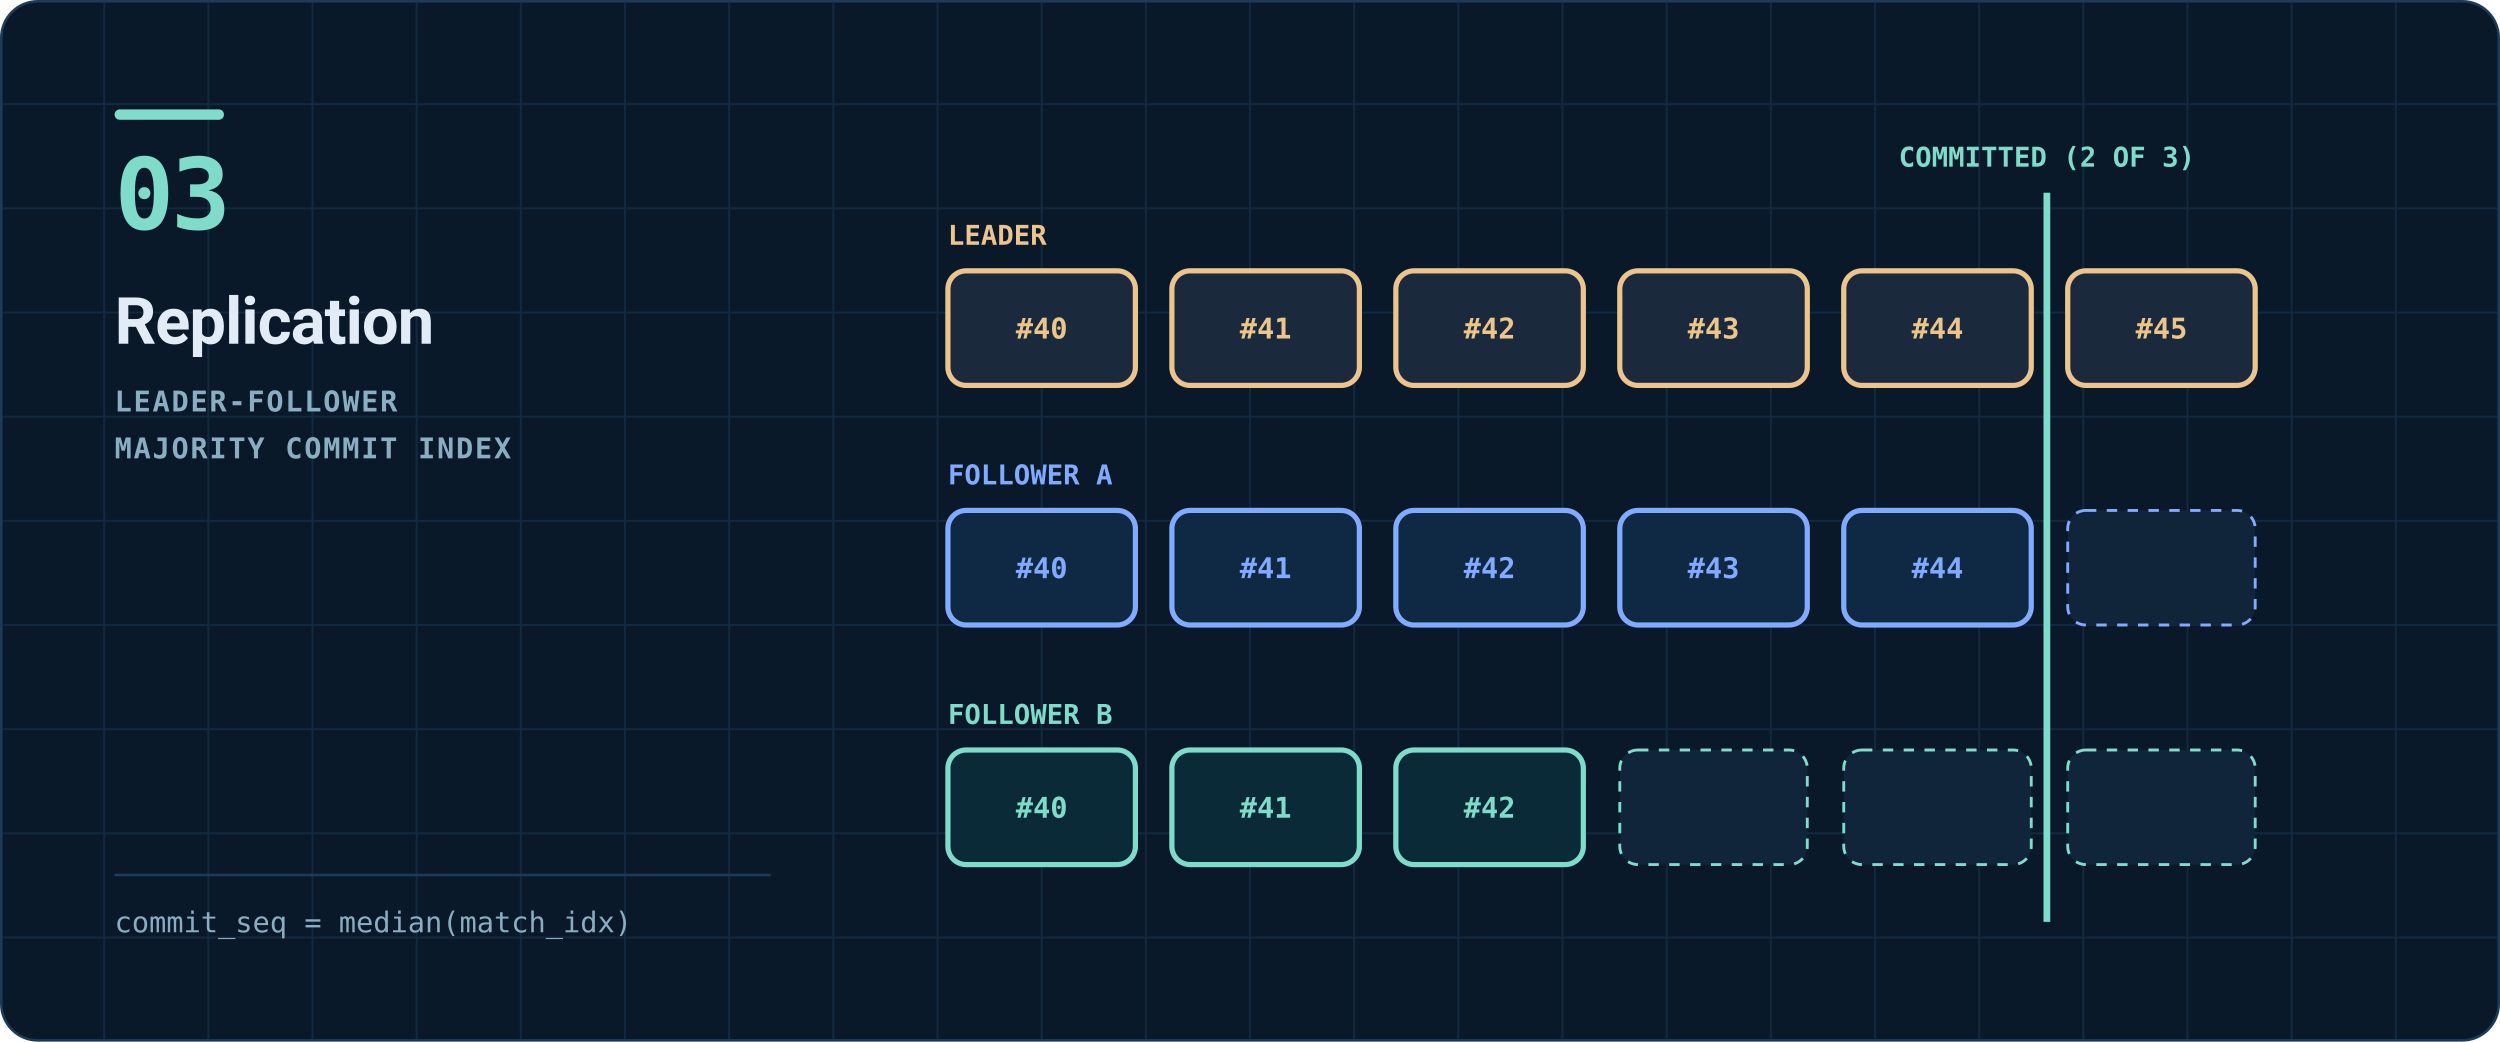
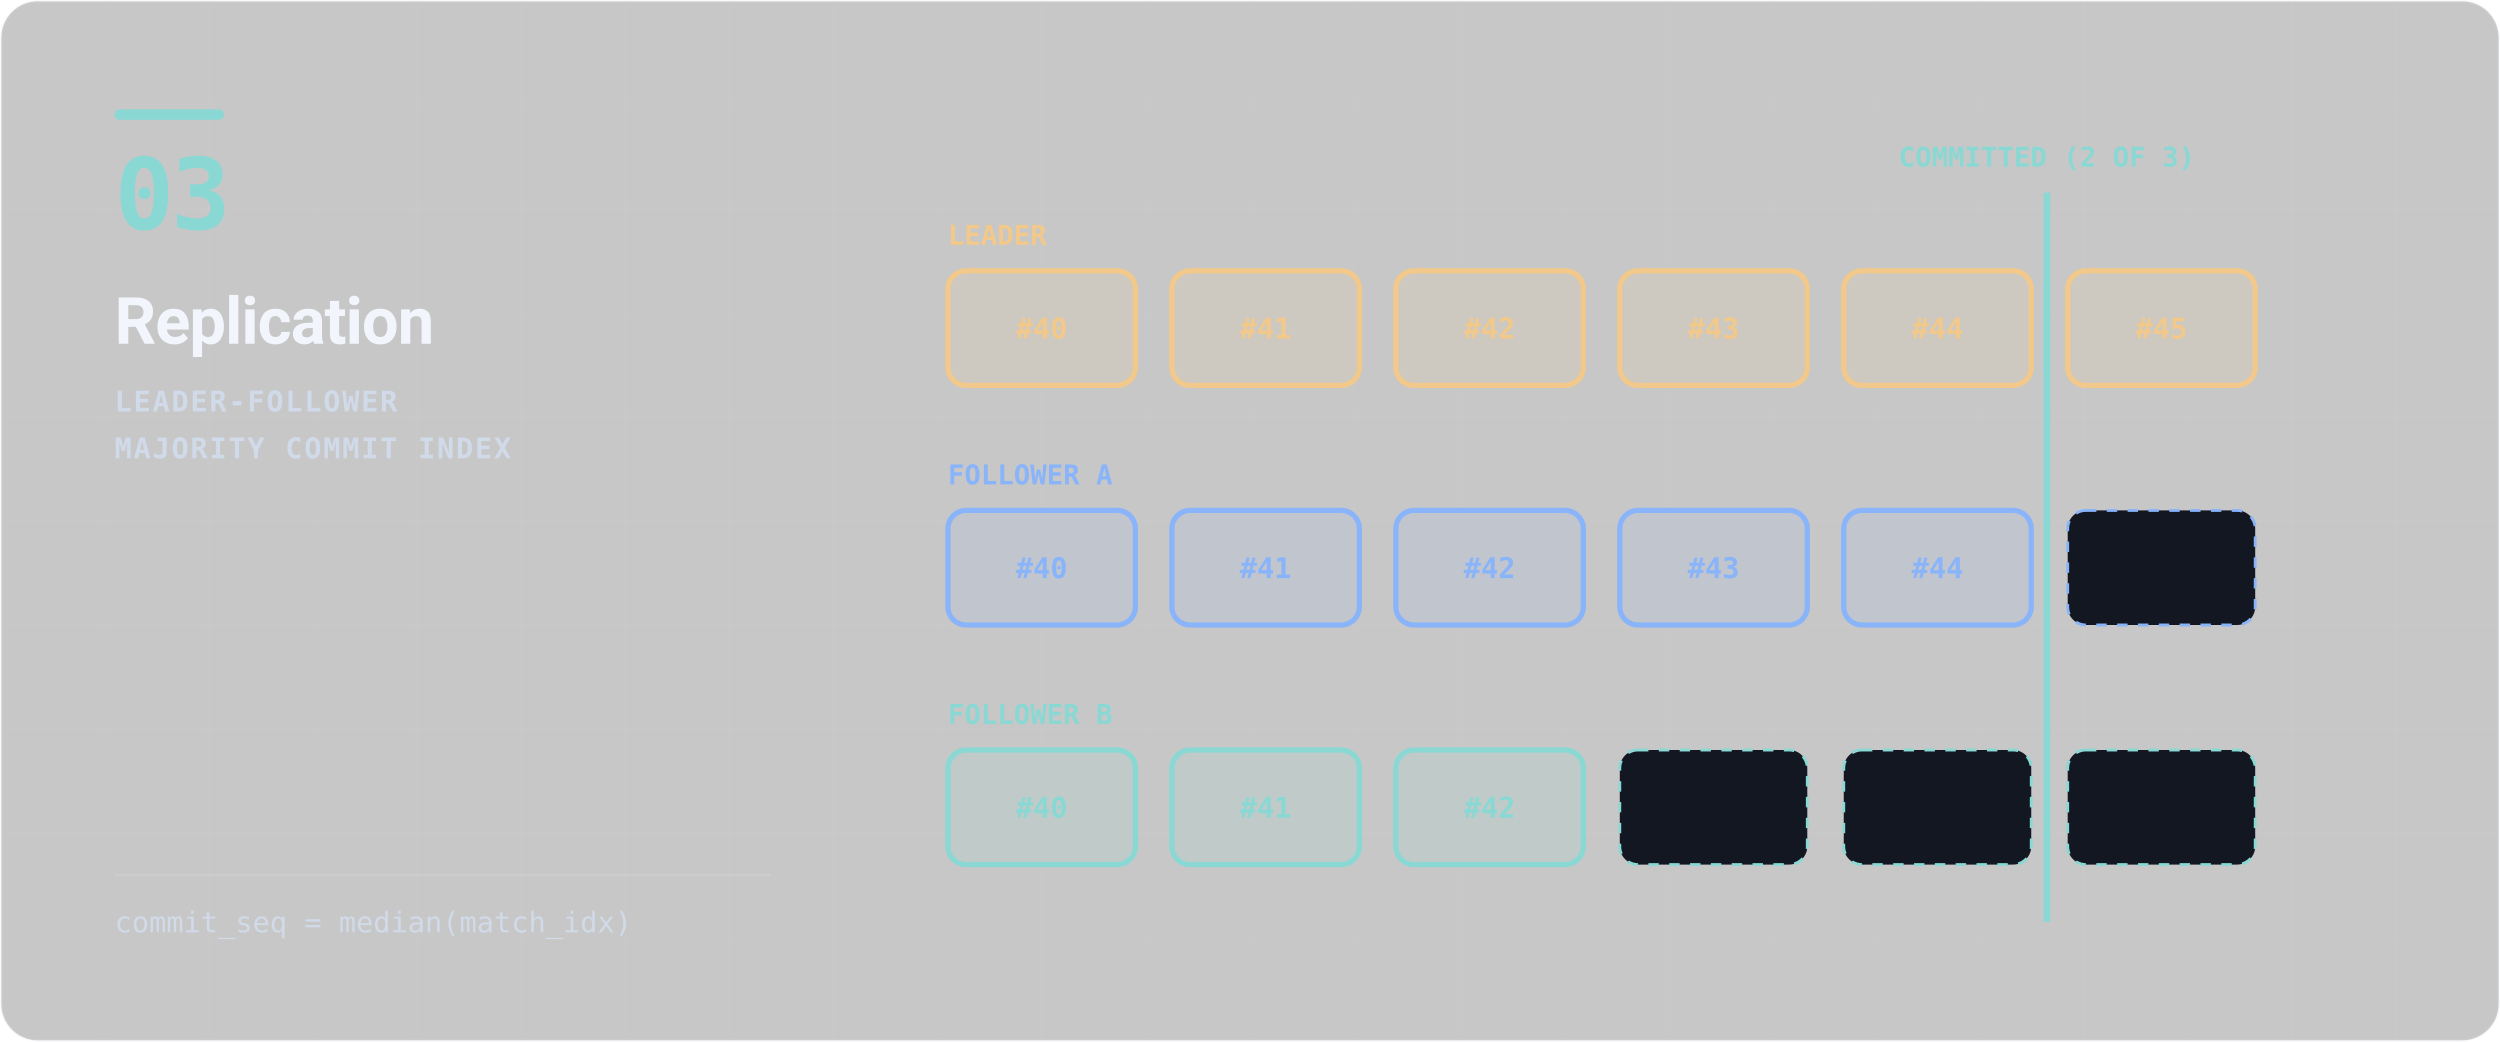
<svg xmlns="http://www.w3.org/2000/svg" viewBox="0 0 960 400" width="960" height="400" shape-rendering="geometricPrecision" text-rendering="geometricPrecision" role="img" aria-label="Chapter 3 abstract artwork: three parallel replica log tracks synchronized by a vertical majority commit watermark.">
  <style>
    .sans { font-family: -apple-system, BlinkMacSystemFont, "SF Pro Display", "Segoe UI", Roboto, "Helvetica Neue", Arial, sans-serif; }
    .mono { font-family: "SF Mono", SFMono-Regular, ui-monospace, Menlo, Consolas, monospace; }
  </style>
-   <rect x="0.5" y="0.5" width="959" height="399" rx="14" fill="#091929" stroke="#1D3B56" stroke-width="1" />
-   <line x1="40" y1="1" x2="40" y2="399" stroke="#122940" stroke-width="0.75" />
-   <line x1="80" y1="1" x2="80" y2="399" stroke="#122940" stroke-width="0.75" />
-   <line x1="120" y1="1" x2="120" y2="399" stroke="#122940" stroke-width="0.75" />
-   <line x1="160" y1="1" x2="160" y2="399" stroke="#122940" stroke-width="0.75" />
-   <line x1="200" y1="1" x2="200" y2="399" stroke="#122940" stroke-width="0.75" />
-   <line x1="240" y1="1" x2="240" y2="399" stroke="#122940" stroke-width="0.75" />
-   <line x1="280" y1="1" x2="280" y2="399" stroke="#122940" stroke-width="0.75" />
-   <line x1="320" y1="1" x2="320" y2="399" stroke="#122940" stroke-width="0.75" />
-   <line x1="360" y1="1" x2="360" y2="399" stroke="#122940" stroke-width="0.75" />
-   <line x1="400" y1="1" x2="400" y2="399" stroke="#122940" stroke-width="0.75" />
-   <line x1="440" y1="1" x2="440" y2="399" stroke="#122940" stroke-width="0.75" />
-   <line x1="480" y1="1" x2="480" y2="399" stroke="#122940" stroke-width="0.75" />
-   <line x1="520" y1="1" x2="520" y2="399" stroke="#122940" stroke-width="0.75" />
-   <line x1="560" y1="1" x2="560" y2="399" stroke="#122940" stroke-width="0.75" />
-   <line x1="600" y1="1" x2="600" y2="399" stroke="#122940" stroke-width="0.75" />
-   <line x1="640" y1="1" x2="640" y2="399" stroke="#122940" stroke-width="0.75" />
-   <line x1="680" y1="1" x2="680" y2="399" stroke="#122940" stroke-width="0.75" />
-   <line x1="720" y1="1" x2="720" y2="399" stroke="#122940" stroke-width="0.75" />
-   <line x1="760" y1="1" x2="760" y2="399" stroke="#122940" stroke-width="0.75" />
-   <line x1="800" y1="1" x2="800" y2="399" stroke="#122940" stroke-width="0.75" />
-   <line x1="840" y1="1" x2="840" y2="399" stroke="#122940" stroke-width="0.75" />
-   <line x1="880" y1="1" x2="880" y2="399" stroke="#122940" stroke-width="0.75" />
-   <line x1="920" y1="1" x2="920" y2="399" stroke="#122940" stroke-width="0.75" />
-   <line x1="1" y1="40" x2="959" y2="40" stroke="#122940" stroke-width="0.75" />
-   <line x1="1" y1="80" x2="959" y2="80" stroke="#122940" stroke-width="0.75" />
-   <line x1="1" y1="120" x2="959" y2="120" stroke="#122940" stroke-width="0.75" />
-   <line x1="1" y1="160" x2="959" y2="160" stroke="#122940" stroke-width="0.75" />
-   <line x1="1" y1="200" x2="959" y2="200" stroke="#122940" stroke-width="0.75" />
-   <line x1="1" y1="240" x2="959" y2="240" stroke="#122940" stroke-width="0.75" />
-   <line x1="1" y1="280" x2="959" y2="280" stroke="#122940" stroke-width="0.75" />
-   <line x1="1" y1="320" x2="959" y2="320" stroke="#122940" stroke-width="0.75" />
-   <line x1="1" y1="360" x2="959" y2="360" stroke="#122940" stroke-width="0.75" />
-   <rect x="44" y="42" width="42" height="4" rx="2" fill="#7FDBCA" />
-   <text x="44" y="88" class="mono" font-size="38" font-weight="700" fill="#7FDBCA" letter-spacing="-0.03em">03</text>
-   <text x="44" y="132" class="sans" font-size="25" font-weight="750" fill="#E2ECF7" letter-spacing="-0.015em">Replication</text>
-   <text x="44" y="158" class="mono" font-size="11" font-weight="600" fill="#8BADC1" letter-spacing="0.06em">LEADER-FOLLOWER</text>
-   <text x="44" y="176" class="mono" font-size="11" font-weight="600" fill="#8BADC1" letter-spacing="0.06em">MAJORITY COMMIT INDEX</text>
-   <line x1="44" y1="336" x2="296" y2="336" stroke="#1D3B56" stroke-width="1" />
-   <text x="44" y="358" class="mono" font-size="11" fill="#8BADC1">commit_seq = median(match_idx)</text>
-   <text x="364" y="94" class="mono" font-size="10.5" font-weight="700" fill="#ECC48D">LEADER</text>
-   <rect x="364" y="104" width="72" height="44" rx="7" fill="#1B293C" stroke="#ECC48D" stroke-width="2.0" />
-   <text x="400" y="130" text-anchor="middle" class="mono" font-size="11" font-weight="700" fill="#ECC48D">#40</text>
-   <rect x="450" y="104" width="72" height="44" rx="7" fill="#1B293C" stroke="#ECC48D" stroke-width="2.0" />
-   <text x="486" y="130" text-anchor="middle" class="mono" font-size="11" font-weight="700" fill="#ECC48D">#41</text>
-   <rect x="536" y="104" width="72" height="44" rx="7" fill="#1B293C" stroke="#ECC48D" stroke-width="2.0" />
-   <text x="572" y="130" text-anchor="middle" class="mono" font-size="11" font-weight="700" fill="#ECC48D">#42</text>
-   <rect x="622" y="104" width="72" height="44" rx="7" fill="#1B293C" stroke="#ECC48D" stroke-width="2.0" />
-   <text x="658" y="130" text-anchor="middle" class="mono" font-size="11" font-weight="700" fill="#ECC48D">#43</text>
-   <rect x="708" y="104" width="72" height="44" rx="7" fill="#1B293C" stroke="#ECC48D" stroke-width="2.0" />
-   <text x="744" y="130" text-anchor="middle" class="mono" font-size="11" font-weight="700" fill="#ECC48D">#44</text>
-   <rect x="794" y="104" width="72" height="44" rx="7" fill="#1B293C" stroke="#ECC48D" stroke-width="2.0" />
-   <text x="830" y="130" text-anchor="middle" class="mono" font-size="11" font-weight="700" fill="#ECC48D">#45</text>
-   <text x="364" y="186" class="mono" font-size="10.5" font-weight="700" fill="#82AAFF">FOLLOWER A</text>
-   <rect x="364" y="196" width="72" height="44" rx="7" fill="#0F2944" stroke="#82AAFF" stroke-width="2.0" />
-   <text x="400" y="222" text-anchor="middle" class="mono" font-size="11" font-weight="700" fill="#82AAFF">#40</text>
-   <rect x="450" y="196" width="72" height="44" rx="7" fill="#0F2944" stroke="#82AAFF" stroke-width="2.0" />
-   <text x="486" y="222" text-anchor="middle" class="mono" font-size="11" font-weight="700" fill="#82AAFF">#41</text>
-   <rect x="536" y="196" width="72" height="44" rx="7" fill="#0F2944" stroke="#82AAFF" stroke-width="2.0" />
-   <text x="572" y="222" text-anchor="middle" class="mono" font-size="11" font-weight="700" fill="#82AAFF">#42</text>
-   <rect x="622" y="196" width="72" height="44" rx="7" fill="#0F2944" stroke="#82AAFF" stroke-width="2.0" />
-   <text x="658" y="222" text-anchor="middle" class="mono" font-size="11" font-weight="700" fill="#82AAFF">#43</text>
-   <rect x="708" y="196" width="72" height="44" rx="7" fill="#0F2944" stroke="#82AAFF" stroke-width="2.0" />
-   <text x="744" y="222" text-anchor="middle" class="mono" font-size="11" font-weight="700" fill="#82AAFF">#44</text>
-   <rect x="794" y="196" width="72" height="44" rx="7" fill="#10243A" stroke="#82AAFF" stroke-width="1.1" stroke-dasharray="4 4" />
-   <text x="364" y="278" class="mono" font-size="10.5" font-weight="700" fill="#7FDBCA">FOLLOWER B</text>
-   <rect x="364" y="288" width="72" height="44" rx="7" fill="#0B2A38" stroke="#7FDBCA" stroke-width="2.0" />
-   <text x="400" y="314" text-anchor="middle" class="mono" font-size="11" font-weight="700" fill="#7FDBCA">#40</text>
-   <rect x="450" y="288" width="72" height="44" rx="7" fill="#0B2A38" stroke="#7FDBCA" stroke-width="2.0" />
-   <text x="486" y="314" text-anchor="middle" class="mono" font-size="11" font-weight="700" fill="#7FDBCA">#41</text>
-   <rect x="536" y="288" width="72" height="44" rx="7" fill="#0B2A38" stroke="#7FDBCA" stroke-width="2.0" />
-   <text x="572" y="314" text-anchor="middle" class="mono" font-size="11" font-weight="700" fill="#7FDBCA">#42</text>
-   <rect x="622" y="288" width="72" height="44" rx="7" fill="#10243A" stroke="#7FDBCA" stroke-width="1.1" stroke-dasharray="4 4" />
-   <rect x="708" y="288" width="72" height="44" rx="7" fill="#10243A" stroke="#7FDBCA" stroke-width="1.1" stroke-dasharray="4 4" />
-   <rect x="794" y="288" width="72" height="44" rx="7" fill="#10243A" stroke="#7FDBCA" stroke-width="1.1" stroke-dasharray="4 4" />
-   <line x1="786" y1="74" x2="786" y2="354" stroke="#7FDBCA" stroke-width="2.6" />
-   <text x="786" y="64" text-anchor="middle" class="mono" font-size="10.5" font-weight="700" fill="#7FDBCA">COMMITTED (2 OF 3)</text>
+   <rect x="0.5" y="0.5" width="959" height="399" rx="14" fill="rgba(0, 0, 0, 0.22)" stroke="rgba(226, 232, 240, 0.18)" stroke-width="1" />
+   <line x1="40" y1="1" x2="40" y2="399" stroke="rgba(226, 232, 240, 0.04)" stroke-width="0.75" />
+   <line x1="80" y1="1" x2="80" y2="399" stroke="rgba(226, 232, 240, 0.04)" stroke-width="0.75" />
+   <line x1="120" y1="1" x2="120" y2="399" stroke="rgba(226, 232, 240, 0.04)" stroke-width="0.75" />
+   <line x1="160" y1="1" x2="160" y2="399" stroke="rgba(226, 232, 240, 0.04)" stroke-width="0.75" />
+   <line x1="200" y1="1" x2="200" y2="399" stroke="rgba(226, 232, 240, 0.04)" stroke-width="0.75" />
+   <line x1="240" y1="1" x2="240" y2="399" stroke="rgba(226, 232, 240, 0.04)" stroke-width="0.75" />
+   <line x1="280" y1="1" x2="280" y2="399" stroke="rgba(226, 232, 240, 0.04)" stroke-width="0.75" />
+   <line x1="320" y1="1" x2="320" y2="399" stroke="rgba(226, 232, 240, 0.04)" stroke-width="0.75" />
+   <line x1="360" y1="1" x2="360" y2="399" stroke="rgba(226, 232, 240, 0.04)" stroke-width="0.75" />
+   <line x1="400" y1="1" x2="400" y2="399" stroke="rgba(226, 232, 240, 0.04)" stroke-width="0.75" />
+   <line x1="440" y1="1" x2="440" y2="399" stroke="rgba(226, 232, 240, 0.04)" stroke-width="0.75" />
+   <line x1="480" y1="1" x2="480" y2="399" stroke="rgba(226, 232, 240, 0.04)" stroke-width="0.75" />
+   <line x1="520" y1="1" x2="520" y2="399" stroke="rgba(226, 232, 240, 0.04)" stroke-width="0.75" />
+   <line x1="560" y1="1" x2="560" y2="399" stroke="rgba(226, 232, 240, 0.04)" stroke-width="0.75" />
+   <line x1="600" y1="1" x2="600" y2="399" stroke="rgba(226, 232, 240, 0.04)" stroke-width="0.75" />
+   <line x1="640" y1="1" x2="640" y2="399" stroke="rgba(226, 232, 240, 0.04)" stroke-width="0.75" />
+   <line x1="680" y1="1" x2="680" y2="399" stroke="rgba(226, 232, 240, 0.04)" stroke-width="0.75" />
+   <line x1="720" y1="1" x2="720" y2="399" stroke="rgba(226, 232, 240, 0.04)" stroke-width="0.75" />
+   <line x1="760" y1="1" x2="760" y2="399" stroke="rgba(226, 232, 240, 0.04)" stroke-width="0.75" />
+   <line x1="800" y1="1" x2="800" y2="399" stroke="rgba(226, 232, 240, 0.04)" stroke-width="0.75" />
+   <line x1="840" y1="1" x2="840" y2="399" stroke="rgba(226, 232, 240, 0.04)" stroke-width="0.75" />
+   <line x1="880" y1="1" x2="880" y2="399" stroke="rgba(226, 232, 240, 0.04)" stroke-width="0.75" />
+   <line x1="920" y1="1" x2="920" y2="399" stroke="rgba(226, 232, 240, 0.04)" stroke-width="0.75" />
+   <line x1="1" y1="40" x2="959" y2="40" stroke="rgba(226, 232, 240, 0.04)" stroke-width="0.75" />
+   <line x1="1" y1="80" x2="959" y2="80" stroke="rgba(226, 232, 240, 0.04)" stroke-width="0.75" />
+   <line x1="1" y1="120" x2="959" y2="120" stroke="rgba(226, 232, 240, 0.04)" stroke-width="0.75" />
+   <line x1="1" y1="160" x2="959" y2="160" stroke="rgba(226, 232, 240, 0.04)" stroke-width="0.75" />
+   <line x1="1" y1="200" x2="959" y2="200" stroke="rgba(226, 232, 240, 0.04)" stroke-width="0.75" />
+   <line x1="1" y1="240" x2="959" y2="240" stroke="rgba(226, 232, 240, 0.04)" stroke-width="0.75" />
+   <line x1="1" y1="280" x2="959" y2="280" stroke="rgba(226, 232, 240, 0.04)" stroke-width="0.75" />
+   <line x1="1" y1="320" x2="959" y2="320" stroke="rgba(226, 232, 240, 0.04)" stroke-width="0.75" />
+   <line x1="1" y1="360" x2="959" y2="360" stroke="rgba(226, 232, 240, 0.04)" stroke-width="0.75" />
+   <rect x="44" y="42" width="42" height="4" rx="2" fill="#89D8D3" />
+   <text x="44" y="88" class="mono" font-size="38" font-weight="700" fill="#89D8D3" letter-spacing="-0.03em">03</text>
+   <text x="44" y="132" class="sans" font-size="25" font-weight="750" fill="#F2F6FC" letter-spacing="-0.015em">Replication</text>
+   <text x="44" y="158" class="mono" font-size="11" font-weight="600" fill="#D0DAE8" letter-spacing="0.06em">LEADER-FOLLOWER</text>
+   <text x="44" y="176" class="mono" font-size="11" font-weight="600" fill="#D0DAE8" letter-spacing="0.06em">MAJORITY COMMIT INDEX</text>
+   <line x1="44" y1="336" x2="296" y2="336" stroke="rgba(226, 232, 240, 0.18)" stroke-width="1" />
+   <text x="44" y="358" class="mono" font-size="11" fill="#D0DAE8">commit_seq = median(match_idx)</text>
+   <text x="364" y="94" class="mono" font-size="10.5" font-weight="700" fill="#F2C98A">LEADER</text>
+   <rect x="364" y="104" width="72" height="44" rx="7" fill="rgba(242, 201, 138, 0.12)" stroke="#F2C98A" stroke-width="2.0" />
+   <text x="400" y="130" text-anchor="middle" class="mono" font-size="11" font-weight="700" fill="#F2C98A">#40</text>
+   <rect x="450" y="104" width="72" height="44" rx="7" fill="rgba(242, 201, 138, 0.12)" stroke="#F2C98A" stroke-width="2.0" />
+   <text x="486" y="130" text-anchor="middle" class="mono" font-size="11" font-weight="700" fill="#F2C98A">#41</text>
+   <rect x="536" y="104" width="72" height="44" rx="7" fill="rgba(242, 201, 138, 0.12)" stroke="#F2C98A" stroke-width="2.0" />
+   <text x="572" y="130" text-anchor="middle" class="mono" font-size="11" font-weight="700" fill="#F2C98A">#42</text>
+   <rect x="622" y="104" width="72" height="44" rx="7" fill="rgba(242, 201, 138, 0.12)" stroke="#F2C98A" stroke-width="2.0" />
+   <text x="658" y="130" text-anchor="middle" class="mono" font-size="11" font-weight="700" fill="#F2C98A">#43</text>
+   <rect x="708" y="104" width="72" height="44" rx="7" fill="rgba(242, 201, 138, 0.12)" stroke="#F2C98A" stroke-width="2.0" />
+   <text x="744" y="130" text-anchor="middle" class="mono" font-size="11" font-weight="700" fill="#F2C98A">#44</text>
+   <rect x="794" y="104" width="72" height="44" rx="7" fill="rgba(242, 201, 138, 0.12)" stroke="#F2C98A" stroke-width="2.0" />
+   <text x="830" y="130" text-anchor="middle" class="mono" font-size="11" font-weight="700" fill="#F2C98A">#45</text>
+   <text x="364" y="186" class="mono" font-size="10.5" font-weight="700" fill="#89B4FA">FOLLOWER A</text>
+   <rect x="364" y="196" width="72" height="44" rx="7" fill="rgba(137, 180, 250, 0.12)" stroke="#89B4FA" stroke-width="2.0" />
+   <text x="400" y="222" text-anchor="middle" class="mono" font-size="11" font-weight="700" fill="#89B4FA">#40</text>
+   <rect x="450" y="196" width="72" height="44" rx="7" fill="rgba(137, 180, 250, 0.12)" stroke="#89B4FA" stroke-width="2.0" />
+   <text x="486" y="222" text-anchor="middle" class="mono" font-size="11" font-weight="700" fill="#89B4FA">#41</text>
+   <rect x="536" y="196" width="72" height="44" rx="7" fill="rgba(137, 180, 250, 0.12)" stroke="#89B4FA" stroke-width="2.0" />
+   <text x="572" y="222" text-anchor="middle" class="mono" font-size="11" font-weight="700" fill="#89B4FA">#42</text>
+   <rect x="622" y="196" width="72" height="44" rx="7" fill="rgba(137, 180, 250, 0.12)" stroke="#89B4FA" stroke-width="2.0" />
+   <text x="658" y="222" text-anchor="middle" class="mono" font-size="11" font-weight="700" fill="#89B4FA">#43</text>
+   <rect x="708" y="196" width="72" height="44" rx="7" fill="rgba(137, 180, 250, 0.12)" stroke="#89B4FA" stroke-width="2.0" />
+   <text x="744" y="222" text-anchor="middle" class="mono" font-size="11" font-weight="700" fill="#89B4FA">#44</text>
+   <rect x="794" y="196" width="72" height="44" rx="7" fill="#121722" stroke="#89B4FA" stroke-width="1.1" stroke-dasharray="4 4" />
+   <text x="364" y="278" class="mono" font-size="10.5" font-weight="700" fill="#89D8D3">FOLLOWER B</text>
+   <rect x="364" y="288" width="72" height="44" rx="7" fill="rgba(137, 216, 211, 0.12)" stroke="#89D8D3" stroke-width="2.0" />
+   <text x="400" y="314" text-anchor="middle" class="mono" font-size="11" font-weight="700" fill="#89D8D3">#40</text>
+   <rect x="450" y="288" width="72" height="44" rx="7" fill="rgba(137, 216, 211, 0.12)" stroke="#89D8D3" stroke-width="2.0" />
+   <text x="486" y="314" text-anchor="middle" class="mono" font-size="11" font-weight="700" fill="#89D8D3">#41</text>
+   <rect x="536" y="288" width="72" height="44" rx="7" fill="rgba(137, 216, 211, 0.12)" stroke="#89D8D3" stroke-width="2.0" />
+   <text x="572" y="314" text-anchor="middle" class="mono" font-size="11" font-weight="700" fill="#89D8D3">#42</text>
+   <rect x="622" y="288" width="72" height="44" rx="7" fill="#121722" stroke="#89D8D3" stroke-width="1.1" stroke-dasharray="4 4" />
+   <rect x="708" y="288" width="72" height="44" rx="7" fill="#121722" stroke="#89D8D3" stroke-width="1.1" stroke-dasharray="4 4" />
+   <rect x="794" y="288" width="72" height="44" rx="7" fill="#121722" stroke="#89D8D3" stroke-width="1.1" stroke-dasharray="4 4" />
+   <line x1="786" y1="74" x2="786" y2="354" stroke="#89D8D3" stroke-width="2.6" />
+   <text x="786" y="64" text-anchor="middle" class="mono" font-size="10.5" font-weight="700" fill="#89D8D3">COMMITTED (2 OF 3)</text>
</svg>
